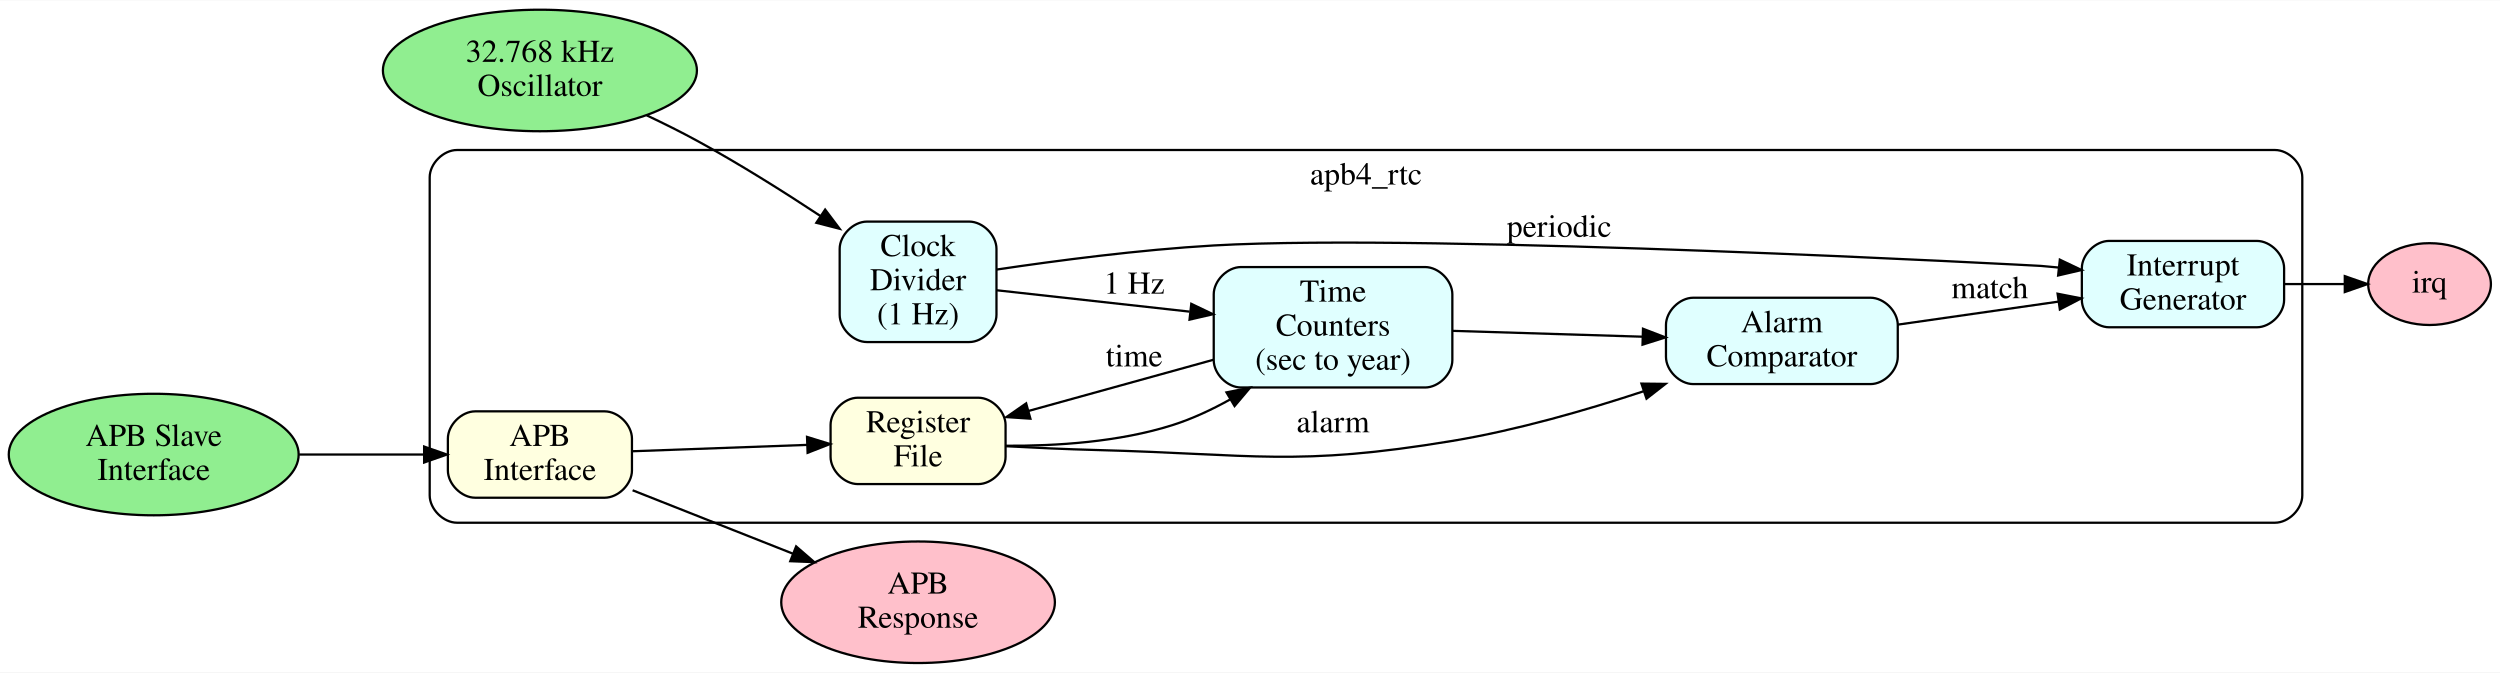
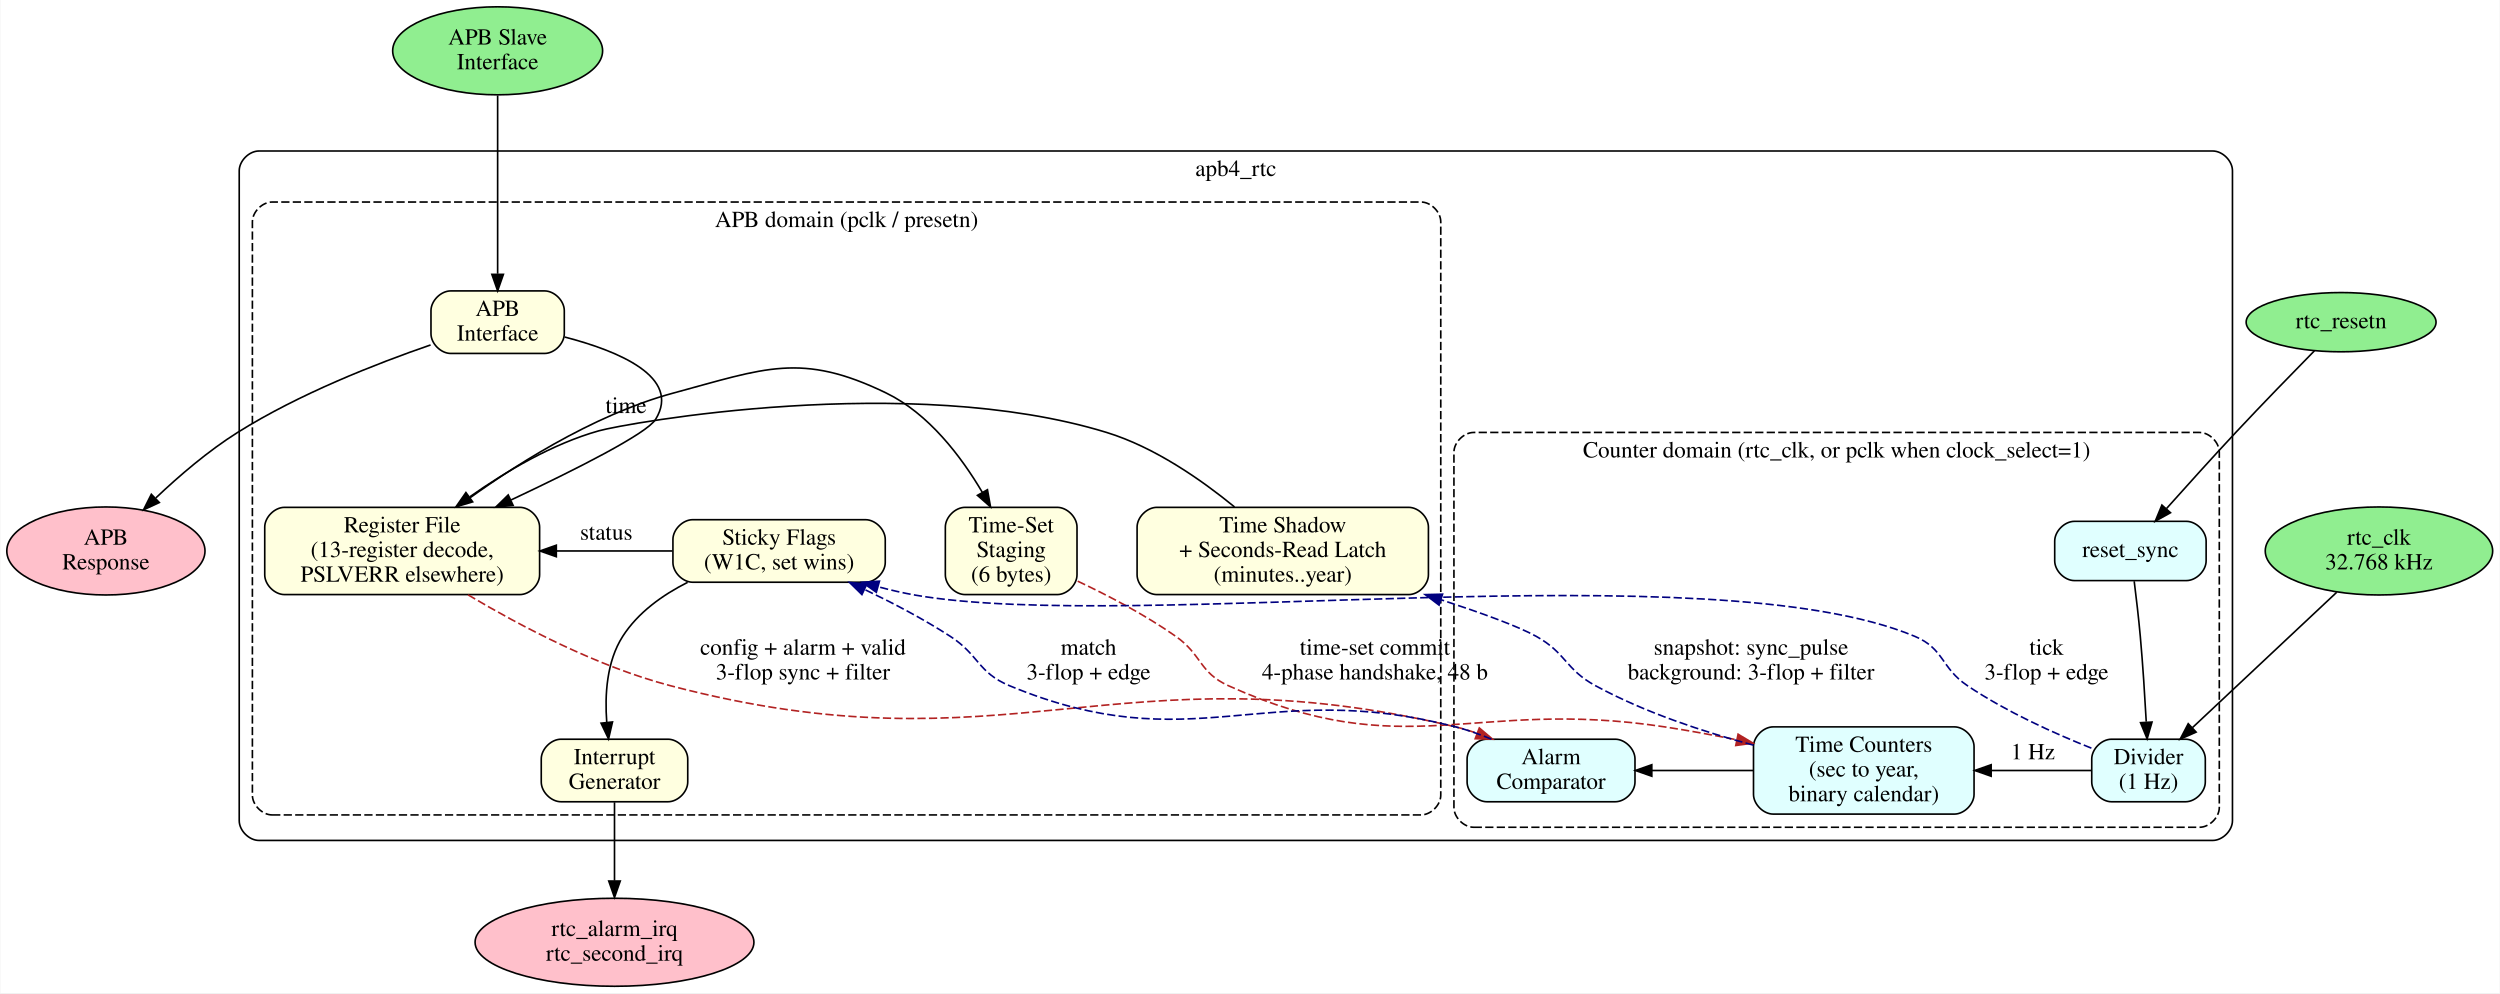
- <svg xmlns="http://www.w3.org/2000/svg" width="1100pt" height="296pt" viewBox="0.00 0.00 1100.08 295.74">
-   <g id="graph0" class="graph" transform="scale(1 1) rotate(0) translate(4 291.74)">
-     <polygon fill="white" stroke="transparent" points="-4,4 -4,-291.74 1096.08,-291.74 1096.08,4 -4,4" />
+ <svg xmlns="http://www.w3.org/2000/svg" width="1518pt" height="603pt" viewBox="0.00 0.00 1518.40 603.35">
+   <g id="graph0" class="graph" transform="scale(1 1) rotate(0) translate(4 599.35)">
+     <polygon fill="white" stroke="transparent" points="-4,4 -4,-599.35 1514.4,-599.35 1514.4,4 -4,4" />
    <g id="clust1" class="cluster">
-       <path fill="none" stroke="black" d="M197.08,-61.87C197.08,-61.87 997.08,-61.87 997.08,-61.87 1003.08,-61.87 1009.08,-67.87 1009.08,-73.87 1009.08,-73.87 1009.08,-213.87 1009.08,-213.87 1009.08,-219.87 1003.08,-225.87 997.08,-225.87 997.08,-225.87 197.08,-225.87 197.08,-225.87 191.08,-225.87 185.08,-219.87 185.08,-213.87 185.08,-213.87 185.08,-73.87 185.08,-73.87 185.08,-67.87 191.08,-61.87 197.08,-61.87" />
-       <text text-anchor="middle" x="597.08" y="-210.67" font-family="Times,serif" font-size="14.00">apb4_rtc</text>
+       <path fill="none" stroke="black" d="M153.1,-88.74C153.1,-88.74 1340.1,-88.74 1340.1,-88.74 1346.1,-88.74 1352.1,-94.74 1352.1,-100.74 1352.1,-100.74 1352.1,-495.61 1352.1,-495.61 1352.1,-501.61 1346.1,-507.61 1340.1,-507.61 1340.1,-507.61 153.1,-507.61 153.1,-507.61 147.1,-507.61 141.1,-501.61 141.1,-495.61 141.1,-495.61 141.1,-100.74 141.1,-100.74 141.1,-94.74 147.1,-88.74 153.1,-88.74" />
+       <text text-anchor="middle" x="746.6" y="-492.41" font-family="Times,serif" font-size="14.00">apb4_rtc</text>
+     </g>
+     <g id="clust2" class="cluster">
+       <path fill="none" stroke="black" stroke-dasharray="5,2" d="M161.1,-104.24C161.1,-104.24 859.1,-104.24 859.1,-104.24 865.1,-104.24 871.1,-110.24 871.1,-116.24 871.1,-116.24 871.1,-464.61 871.1,-464.61 871.1,-470.61 865.1,-476.61 859.1,-476.61 859.1,-476.61 161.1,-476.61 161.1,-476.61 155.1,-476.61 149.1,-470.61 149.1,-464.61 149.1,-464.61 149.1,-116.24 149.1,-116.24 149.1,-110.24 155.1,-104.24 161.1,-104.24" />
+       <text text-anchor="middle" x="510.1" y="-461.41" font-family="Times,serif" font-size="14.00">APB domain (pclk / presetn)</text>
+     </g>
+     <g id="clust4" class="cluster">
+       <path fill="none" stroke="black" stroke-dasharray="5,2" d="M891.1,-96.74C891.1,-96.74 1332.1,-96.74 1332.1,-96.74 1338.1,-96.74 1344.1,-102.74 1344.1,-108.74 1344.1,-108.74 1344.1,-324.61 1344.1,-324.61 1344.1,-330.61 1338.1,-336.61 1332.1,-336.61 1332.1,-336.61 891.1,-336.61 891.1,-336.61 885.1,-336.61 879.1,-330.61 879.1,-324.61 879.1,-324.61 879.1,-108.74 879.1,-108.74 879.1,-102.74 885.1,-96.74 891.1,-96.74" />
+       <text text-anchor="middle" x="1111.6" y="-321.41" font-family="Times,serif" font-size="14.00">Counter domain (rtc_clk, or pclk when clock_select=1)</text>
    </g>
    <g id="node1" class="node">
-       <ellipse fill="lightgreen" stroke="black" cx="233.58" cy="-260.87" rx="69.09" ry="26.74" />
-       <text text-anchor="middle" x="233.58" y="-264.67" font-family="Times,serif" font-size="14.00">32.768 kHz</text>
-       <text text-anchor="middle" x="233.58" y="-249.67" font-family="Times,serif" font-size="14.00">Oscillator</text>
+       <ellipse fill="lightgreen" stroke="black" cx="298.1" cy="-568.48" rx="63.78" ry="26.74" />
+       <text text-anchor="middle" x="298.1" y="-572.28" font-family="Times,serif" font-size="14.00">APB Slave</text>
+       <text text-anchor="middle" x="298.1" y="-557.28" font-family="Times,serif" font-size="14.00">Interface</text>
+     </g>
+     <g id="node4" class="node">
+       <path fill="lightyellow" stroke="black" d="M326.6,-422.61C326.6,-422.61 269.6,-422.61 269.6,-422.61 263.6,-422.61 257.6,-416.61 257.6,-410.61 257.6,-410.61 257.6,-396.61 257.6,-396.61 257.6,-390.61 263.6,-384.61 269.6,-384.61 269.6,-384.61 326.6,-384.61 326.6,-384.61 332.6,-384.61 338.6,-390.61 338.6,-396.61 338.6,-396.61 338.6,-410.61 338.6,-410.61 338.6,-416.61 332.6,-422.61 326.6,-422.61" />
+       <text text-anchor="middle" x="298.1" y="-407.41" font-family="Times,serif" font-size="14.00">APB</text>
+       <text text-anchor="middle" x="298.1" y="-392.41" font-family="Times,serif" font-size="14.00">Interface</text>
+     </g>
+     <g id="edge1" class="edge">
+       <path fill="none" stroke="black" d="M298.1,-541.31C298.1,-511.68 298.1,-463.56 298.1,-433.03" />
+       <polygon fill="black" stroke="black" points="301.6,-432.65 298.1,-422.65 294.6,-432.65 301.6,-432.65" />
+     </g>
+     <g id="node2" class="node">
+       <ellipse fill="lightgreen" stroke="black" cx="1441.1" cy="-264.61" rx="69.09" ry="26.74" />
+       <text text-anchor="middle" x="1441.1" y="-268.41" font-family="Times,serif" font-size="14.00">rtc_clk</text>
+       <text text-anchor="middle" x="1441.1" y="-253.41" font-family="Times,serif" font-size="14.00">32.768 kHz</text>
+     </g>
+     <g id="node11" class="node">
+       <path fill="lightcyan" stroke="black" d="M1323.6,-150.24C1323.6,-150.24 1278.6,-150.24 1278.6,-150.24 1272.6,-150.24 1266.6,-144.24 1266.6,-138.24 1266.6,-138.24 1266.6,-124.24 1266.6,-124.24 1266.6,-118.24 1272.6,-112.24 1278.6,-112.24 1278.6,-112.24 1323.6,-112.24 1323.6,-112.24 1329.6,-112.24 1335.6,-118.24 1335.6,-124.24 1335.6,-124.24 1335.6,-138.24 1335.6,-138.24 1335.6,-144.24 1329.6,-150.24 1323.6,-150.24" />
+       <text text-anchor="middle" x="1301.1" y="-135.04" font-family="Times,serif" font-size="14.00">Divider</text>
+       <text text-anchor="middle" x="1301.1" y="-120.04" font-family="Times,serif" font-size="14.00">(1 Hz)</text>
+     </g>
+     <g id="edge9" class="edge">
+       <path fill="none" stroke="black" d="M1415.43,-239.51C1390.53,-216.15 1352.93,-180.87 1327.72,-157.22" />
+       <polygon fill="black" stroke="black" points="1330.01,-154.56 1320.32,-150.27 1325.22,-159.67 1330.01,-154.56" />
+     </g>
+     <g id="node3" class="node">
+       <ellipse fill="lightgreen" stroke="black" cx="1418.1" cy="-403.61" rx="57.69" ry="18" />
+       <text text-anchor="middle" x="1418.1" y="-399.91" font-family="Times,serif" font-size="14.00">rtc_resetn</text>
+     </g>
+     <g id="node10" class="node">
+       <path fill="lightcyan" stroke="black" d="M1324.1,-282.61C1324.1,-282.61 1256.1,-282.61 1256.1,-282.61 1250.1,-282.61 1244.1,-276.61 1244.1,-270.61 1244.1,-270.61 1244.1,-258.61 1244.1,-258.61 1244.1,-252.61 1250.1,-246.61 1256.1,-246.61 1256.1,-246.61 1324.1,-246.61 1324.1,-246.61 1330.1,-246.61 1336.1,-252.61 1336.1,-258.61 1336.1,-258.61 1336.1,-270.61 1336.1,-270.61 1336.1,-276.61 1330.1,-282.61 1324.1,-282.61" />
+       <text text-anchor="middle" x="1290.1" y="-260.91" font-family="Times,serif" font-size="14.00">reset_sync</text>
+     </g>
+     <g id="edge10" class="edge">
+       <path fill="none" stroke="black" d="M1401.89,-386.22C1388.85,-372.97 1370.13,-353.75 1354.1,-336.61 1339.89,-321.41 1324.25,-304.07 1311.98,-290.33" />
+       <polygon fill="black" stroke="black" points="1314.45,-287.84 1305.19,-282.7 1309.23,-292.49 1314.45,-287.84" />
    </g>
    <g id="node5" class="node">
-       <path fill="lightcyan" stroke="black" d="M422.48,-194.37C422.48,-194.37 377.48,-194.37 377.48,-194.37 371.48,-194.37 365.48,-188.37 365.48,-182.37 365.48,-182.37 365.48,-153.37 365.48,-153.37 365.48,-147.37 371.48,-141.37 377.48,-141.37 377.48,-141.37 422.48,-141.37 422.48,-141.37 428.48,-141.37 434.48,-147.37 434.48,-153.37 434.48,-153.37 434.48,-182.37 434.48,-182.37 434.48,-188.37 428.48,-194.37 422.48,-194.37" />
-       <text text-anchor="middle" x="399.98" y="-179.17" font-family="Times,serif" font-size="14.00">Clock</text>
-       <text text-anchor="middle" x="399.98" y="-164.17" font-family="Times,serif" font-size="14.00">Divider</text>
-       <text text-anchor="middle" x="399.98" y="-149.17" font-family="Times,serif" font-size="14.00">(1 Hz)</text>
+       <path fill="lightyellow" stroke="black" d="M311.6,-291.11C311.6,-291.11 168.6,-291.11 168.6,-291.11 162.6,-291.11 156.6,-285.11 156.6,-279.11 156.6,-279.11 156.6,-250.11 156.6,-250.11 156.6,-244.11 162.6,-238.11 168.6,-238.11 168.6,-238.11 311.6,-238.11 311.6,-238.11 317.6,-238.11 323.6,-244.11 323.6,-250.11 323.6,-250.11 323.6,-279.11 323.6,-279.11 323.6,-285.11 317.6,-291.11 311.6,-291.11" />
+       <text text-anchor="middle" x="240.1" y="-275.91" font-family="Times,serif" font-size="14.00">Register File</text>
+       <text text-anchor="middle" x="240.1" y="-260.91" font-family="Times,serif" font-size="14.00">(13-register decode,</text>
+       <text text-anchor="middle" x="240.1" y="-245.91" font-family="Times,serif" font-size="14.00">PSLVERR elsewhere)</text>
+     </g>
+     <g id="edge2" class="edge">
+       <path fill="none" stroke="black" d="M338.81,-394.59C371.57,-386.09 409.79,-370.28 394.1,-344.61 388.77,-335.89 345.59,-314.11 306.31,-295.63" />
+       <polygon fill="black" stroke="black" points="307.5,-292.32 296.95,-291.25 304.53,-298.66 307.5,-292.32" />
+     </g>
+     <g id="node15" class="node">
+       <ellipse fill="pink" stroke="black" cx="60.1" cy="-264.61" rx="60.21" ry="26.74" />
+       <text text-anchor="middle" x="60.1" y="-268.41" font-family="Times,serif" font-size="14.00">APB</text>
+       <text text-anchor="middle" x="60.1" y="-253.41" font-family="Times,serif" font-size="14.00">Response</text>
+     </g>
+     <g id="edge3" class="edge">
+       <path fill="none" stroke="black" d="M257.36,-389.78C224.35,-378.41 177.36,-360.01 140.1,-336.61 122.32,-325.44 104.64,-310.29 90.45,-296.85" />
+       <polygon fill="black" stroke="black" points="92.56,-294.03 82.94,-289.6 87.7,-299.06 92.56,-294.03" />
+     </g>
+     <g id="node6" class="node">
+       <path fill="lightyellow" stroke="black" d="M638.1,-291.11C638.1,-291.11 582.1,-291.11 582.1,-291.11 576.1,-291.11 570.1,-285.11 570.1,-279.11 570.1,-279.11 570.1,-250.11 570.1,-250.11 570.1,-244.11 576.1,-238.11 582.1,-238.11 582.1,-238.11 638.1,-238.11 638.1,-238.11 644.1,-238.11 650.1,-244.11 650.1,-250.11 650.1,-250.11 650.1,-279.11 650.1,-279.11 650.1,-285.11 644.1,-291.11 638.1,-291.11" />
+       <text text-anchor="middle" x="610.1" y="-275.91" font-family="Times,serif" font-size="14.00">Time-Set</text>
+       <text text-anchor="middle" x="610.1" y="-260.91" font-family="Times,serif" font-size="14.00">Staging</text>
+       <text text-anchor="middle" x="610.1" y="-245.91" font-family="Times,serif" font-size="14.00">(6 bytes)</text>
    </g>
    <g id="edge4" class="edge">
-       <path fill="none" stroke="black" d="M280.59,-241.11C288.13,-237.55 295.79,-233.74 302.87,-229.87 321.13,-219.91 340.53,-207.72 357.09,-196.79" />
-       <polygon fill="black" stroke="black" points="359.09,-199.67 365.47,-191.21 355.21,-193.84 359.09,-199.67" />
+       <path fill="none" stroke="black" d="M273.42,-291.17C305.16,-314.65 355.35,-347.19 405.1,-360.61 460.46,-375.54 482.49,-385.58 534.1,-360.61 560,-348.08 579.76,-321.96 592.63,-300.13" />
+       <polygon fill="black" stroke="black" points="595.69,-301.83 597.56,-291.4 589.6,-298.39 595.69,-301.83" />
    </g>
-     <g id="node2" class="node">
-       <ellipse fill="lightgreen" stroke="black" cx="63.64" cy="-91.87" rx="63.78" ry="26.74" />
-       <text text-anchor="middle" x="63.64" y="-95.67" font-family="Times,serif" font-size="14.00">APB Slave</text>
-       <text text-anchor="middle" x="63.64" y="-80.67" font-family="Times,serif" font-size="14.00">Interface</text>
+     <g id="node13" class="node">
+       <path fill="lightcyan" stroke="black" d="M977.1,-150.24C977.1,-150.24 899.1,-150.24 899.1,-150.24 893.1,-150.24 887.1,-144.24 887.1,-138.24 887.1,-138.24 887.1,-124.24 887.1,-124.24 887.1,-118.24 893.1,-112.24 899.1,-112.24 899.1,-112.24 977.1,-112.24 977.1,-112.24 983.1,-112.24 989.1,-118.24 989.1,-124.24 989.1,-124.24 989.1,-138.24 989.1,-138.24 989.1,-144.24 983.1,-150.24 977.1,-150.24" />
+       <text text-anchor="middle" x="938.1" y="-135.04" font-family="Times,serif" font-size="14.00">Alarm</text>
+       <text text-anchor="middle" x="938.1" y="-120.04" font-family="Times,serif" font-size="14.00">Comparator</text>
    </g>
-     <g id="node3" class="node">
-       <path fill="lightyellow" stroke="black" d="M262.08,-110.87C262.08,-110.87 205.08,-110.87 205.08,-110.87 199.08,-110.87 193.08,-104.87 193.08,-98.87 193.08,-98.87 193.08,-84.87 193.08,-84.87 193.08,-78.87 199.08,-72.87 205.08,-72.87 205.08,-72.87 262.08,-72.87 262.08,-72.87 268.08,-72.87 274.08,-78.87 274.08,-84.87 274.08,-84.87 274.08,-98.87 274.08,-98.87 274.08,-104.87 268.08,-110.87 262.08,-110.87" />
-       <text text-anchor="middle" x="233.58" y="-95.67" font-family="Times,serif" font-size="14.00">APB</text>
-       <text text-anchor="middle" x="233.58" y="-80.67" font-family="Times,serif" font-size="14.00">Interface</text>
+     <g id="edge14" class="edge">
+       <path fill="none" stroke="firebrick" stroke-dasharray="5,2" d="M280.14,-237.93C312.07,-218.93 358.64,-194.4 403.1,-182.74 608.45,-128.89 673.56,-206.82 880.1,-157.74 884.43,-156.71 888.85,-155.37 893.2,-153.84" />
+       <polygon fill="firebrick" stroke="firebrick" points="894.52,-157.09 902.61,-150.24 892.02,-150.55 894.52,-157.09" />
+       <text text-anchor="middle" x="483.6" y="-201.54" font-family="Times,serif" font-size="14.00">config + alarm + valid</text>
+       <text text-anchor="middle" x="483.6" y="-186.54" font-family="Times,serif" font-size="14.00">3-flop sync + filter</text>
    </g>
-     <g id="edge1" class="edge">
-       <path fill="none" stroke="black" d="M127.65,-91.87C145.69,-91.87 165.1,-91.87 182.26,-91.87" />
-       <polygon fill="black" stroke="black" points="182.63,-95.37 192.63,-91.87 182.63,-88.37 182.63,-95.37" />
+     <g id="node12" class="node">
+       <path fill="lightcyan" stroke="black" d="M1183.1,-157.74C1183.1,-157.74 1073.1,-157.74 1073.1,-157.74 1067.1,-157.74 1061.1,-151.74 1061.1,-145.74 1061.1,-145.74 1061.1,-116.74 1061.1,-116.74 1061.1,-110.74 1067.1,-104.74 1073.1,-104.74 1073.1,-104.74 1183.1,-104.74 1183.1,-104.74 1189.1,-104.74 1195.1,-110.74 1195.1,-116.74 1195.1,-116.74 1195.1,-145.74 1195.1,-145.74 1195.1,-151.74 1189.1,-157.74 1183.1,-157.74" />
+       <text text-anchor="middle" x="1128.1" y="-142.54" font-family="Times,serif" font-size="14.00">Time Counters</text>
+       <text text-anchor="middle" x="1128.1" y="-127.54" font-family="Times,serif" font-size="14.00">(sec to year,</text>
+       <text text-anchor="middle" x="1128.1" y="-112.54" font-family="Times,serif" font-size="14.00">binary calendar)</text>
    </g>
-     <g id="node4" class="node">
-       <path fill="lightyellow" stroke="black" d="M426.48,-116.87C426.48,-116.87 373.48,-116.87 373.48,-116.87 367.48,-116.87 361.48,-110.87 361.48,-104.87 361.48,-104.87 361.48,-90.87 361.48,-90.87 361.48,-84.87 367.48,-78.87 373.48,-78.87 373.48,-78.87 426.48,-78.87 426.48,-78.87 432.48,-78.87 438.48,-84.87 438.48,-90.87 438.48,-90.87 438.48,-104.87 438.48,-104.87 438.48,-110.87 432.48,-116.87 426.48,-116.87" />
-       <text text-anchor="middle" x="399.98" y="-101.67" font-family="Times,serif" font-size="14.00">Register</text>
-       <text text-anchor="middle" x="399.98" y="-86.67" font-family="Times,serif" font-size="14.00">File</text>
+     <g id="edge15" class="edge">
+       <path fill="none" stroke="firebrick" stroke-dasharray="5,2" d="M650.52,-246.25C669.34,-237.38 691.61,-225.72 710.1,-212.74 726.06,-201.54 724.33,-190.75 742.1,-182.74 849.95,-134.11 890.15,-175.52 1007.1,-157.74 1021.33,-155.58 1036.4,-152.8 1050.9,-149.87" />
+       <polygon fill="firebrick" stroke="firebrick" points="1051.74,-153.28 1060.83,-147.83 1050.33,-146.42 1051.74,-153.28" />
+       <text text-anchor="middle" x="831.1" y="-201.54" font-family="Times,serif" font-size="14.00">time-set commit</text>
+       <text text-anchor="middle" x="831.1" y="-186.54" font-family="Times,serif" font-size="14.00">4-phase handshake, 48 b</text>
    </g>
-     <g id="edge2" class="edge">
-       <path fill="none" stroke="black" d="M274.37,-93.32C297.49,-94.17 326.76,-95.23 351.13,-96.12" />
-       <polygon fill="black" stroke="black" points="351.12,-99.63 361.24,-96.49 351.37,-92.63 351.12,-99.63" />
+     <g id="node7" class="node">
+       <path fill="lightyellow" stroke="black" d="M851.6,-291.11C851.6,-291.11 698.6,-291.11 698.6,-291.11 692.6,-291.11 686.6,-285.11 686.6,-279.11 686.6,-279.11 686.6,-250.11 686.6,-250.11 686.6,-244.11 692.6,-238.11 698.6,-238.11 698.6,-238.11 851.6,-238.11 851.6,-238.11 857.6,-238.11 863.6,-244.11 863.6,-250.11 863.6,-250.11 863.6,-279.11 863.6,-279.11 863.6,-285.11 857.6,-291.11 851.6,-291.11" />
+       <text text-anchor="middle" x="775.1" y="-275.91" font-family="Times,serif" font-size="14.00">Time Shadow</text>
+       <text text-anchor="middle" x="775.1" y="-260.91" font-family="Times,serif" font-size="14.00">+ Seconds-Read Latch</text>
+       <text text-anchor="middle" x="775.1" y="-245.91" font-family="Times,serif" font-size="14.00">(minutes..year)</text>
    </g>
-     <g id="node10" class="node">
-       <ellipse fill="pink" stroke="black" cx="399.98" cy="-26.87" rx="60.21" ry="26.74" />
-       <text text-anchor="middle" x="399.98" y="-30.67" font-family="Times,serif" font-size="14.00">APB</text>
-       <text text-anchor="middle" x="399.98" y="-15.67" font-family="Times,serif" font-size="14.00">Response</text>
+     <g id="edge5" class="edge">
+       <path fill="none" stroke="black" d="M745.8,-291.35C725.59,-307.91 697.21,-327.67 668.1,-336.61 548.28,-373.41 375.42,-342.06 359.6,-337.61 331.3,-329.65 303.07,-312.92 281.16,-297.48" />
+       <polygon fill="black" stroke="black" points="282.93,-294.44 272.78,-291.42 278.83,-300.12 282.93,-294.44" />
+       <text text-anchor="middle" x="376.1" y="-348.41" font-family="Times,serif" font-size="14.00">time</text>
    </g>
-     <g id="edge3" class="edge">
-       <path fill="none" stroke="black" d="M274.37,-76.14C295.59,-67.75 321.99,-57.31 345.02,-48.2" />
-       <polygon fill="black" stroke="black" points="346.32,-51.45 354.33,-44.52 343.74,-44.94 346.32,-51.45" />
-     </g>
-     <g id="node6" class="node">
-       <path fill="lightcyan" stroke="black" d="M623.08,-174.37C623.08,-174.37 542.08,-174.37 542.08,-174.37 536.08,-174.37 530.08,-168.37 530.08,-162.37 530.08,-162.37 530.08,-133.37 530.08,-133.37 530.08,-127.37 536.08,-121.37 542.08,-121.37 542.08,-121.37 623.08,-121.37 623.08,-121.37 629.08,-121.37 635.08,-127.37 635.08,-133.37 635.08,-133.37 635.08,-162.37 635.08,-162.37 635.08,-168.37 629.08,-174.37 623.08,-174.37" />
-       <text text-anchor="middle" x="582.58" y="-159.17" font-family="Times,serif" font-size="14.00">Time</text>
-       <text text-anchor="middle" x="582.58" y="-144.17" font-family="Times,serif" font-size="14.00">Counters</text>
-       <text text-anchor="middle" x="582.58" y="-129.17" font-family="Times,serif" font-size="14.00">(sec to year)</text>
+     <g id="node8" class="node">
+       <path fill="lightyellow" stroke="black" d="M521.6,-283.61C521.6,-283.61 416.6,-283.61 416.6,-283.61 410.6,-283.61 404.6,-277.61 404.6,-271.61 404.6,-271.61 404.6,-257.61 404.6,-257.61 404.6,-251.61 410.6,-245.61 416.6,-245.61 416.6,-245.61 521.6,-245.61 521.6,-245.61 527.6,-245.61 533.6,-251.61 533.6,-257.61 533.6,-257.61 533.6,-271.61 533.6,-271.61 533.6,-277.61 527.6,-283.61 521.6,-283.61" />
+       <text text-anchor="middle" x="469.1" y="-268.41" font-family="Times,serif" font-size="14.00">Sticky Flags</text>
+       <text text-anchor="middle" x="469.1" y="-253.41" font-family="Times,serif" font-size="14.00">(W1C, set wins)</text>
    </g>
    <g id="edge6" class="edge">
-       <path fill="none" stroke="black" d="M438.59,-95.74C460.52,-95.6 488.42,-97.33 512.08,-104.87 520.63,-107.59 529.19,-111.59 537.24,-116.07" />
-       <polygon fill="black" stroke="black" points="535.69,-119.22 546.08,-121.29 539.25,-113.2 535.69,-119.22" />
+       <path fill="none" stroke="black" d="M404.33,-264.61C382.43,-264.61 357.51,-264.61 333.82,-264.61" />
+       <polygon fill="black" stroke="black" points="333.75,-261.11 323.75,-264.61 333.75,-268.11 333.75,-261.11" />
+       <text text-anchor="middle" x="364.1" y="-271.41" font-family="Times,serif" font-size="14.00">status</text>
    </g>
-     <g id="node7" class="node">
-       <path fill="lightcyan" stroke="black" d="M819.08,-160.87C819.08,-160.87 741.08,-160.87 741.08,-160.87 735.08,-160.87 729.08,-154.87 729.08,-148.87 729.08,-148.87 729.08,-134.87 729.08,-134.87 729.08,-128.87 735.08,-122.87 741.08,-122.87 741.08,-122.87 819.08,-122.87 819.08,-122.87 825.08,-122.87 831.08,-128.87 831.08,-134.87 831.08,-134.87 831.08,-148.87 831.08,-148.87 831.08,-154.87 825.08,-160.87 819.08,-160.87" />
-       <text text-anchor="middle" x="780.08" y="-145.67" font-family="Times,serif" font-size="14.00">Alarm</text>
-       <text text-anchor="middle" x="780.08" y="-130.67" font-family="Times,serif" font-size="14.00">Comparator</text>
+     <g id="node9" class="node">
+       <path fill="lightyellow" stroke="black" d="M401.6,-150.24C401.6,-150.24 336.6,-150.24 336.6,-150.24 330.6,-150.24 324.6,-144.24 324.6,-138.24 324.6,-138.24 324.6,-124.24 324.6,-124.24 324.6,-118.24 330.6,-112.24 336.6,-112.24 336.6,-112.24 401.6,-112.24 401.6,-112.24 407.6,-112.24 413.6,-118.24 413.6,-124.24 413.6,-124.24 413.6,-138.24 413.6,-138.24 413.6,-144.24 407.6,-150.24 401.6,-150.24" />
+       <text text-anchor="middle" x="369.1" y="-135.04" font-family="Times,serif" font-size="14.00">Interrupt</text>
+       <text text-anchor="middle" x="369.1" y="-120.04" font-family="Times,serif" font-size="14.00">Generator</text>
    </g>
-     <g id="edge9" class="edge">
-       <path fill="none" stroke="black" d="M438.61,-95.53C451.16,-94.85 465.22,-94.2 478.08,-93.87 547.86,-92.06 566.22,-86.44 635.08,-97.87 663.32,-102.56 693.75,-111.29 719.33,-119.74" />
-       <polygon fill="black" stroke="black" points="718.29,-123.08 728.88,-122.96 720.52,-116.45 718.29,-123.08" />
-       <text text-anchor="middle" x="582.58" y="-101.67" font-family="Times,serif" font-size="14.00">alarm</text>
+     <g id="edge7" class="edge">
+       <path fill="none" stroke="black" d="M413.54,-245.56C398.29,-237.87 383.4,-227.23 374.1,-212.74 364.3,-197.47 363.14,-177.02 364.39,-160.56" />
+       <polygon fill="black" stroke="black" points="367.89,-160.73 365.49,-150.41 360.93,-159.98 367.89,-160.73" />
    </g>
-     <g id="edge5" class="edge">
-       <path fill="none" stroke="black" d="M434.52,-164.16C458.33,-161.52 490.98,-157.9 519.47,-154.75" />
-       <polygon fill="black" stroke="black" points="520.2,-158.19 529.75,-153.61 519.43,-151.23 520.2,-158.19" />
-       <text text-anchor="middle" x="495.08" y="-162.67" font-family="Times,serif" font-size="14.00">1 Hz</text>
+     <g id="node14" class="node">
+       <ellipse fill="pink" stroke="black" cx="369.1" cy="-26.87" rx="84.71" ry="26.74" />
+       <text text-anchor="middle" x="369.1" y="-30.67" font-family="Times,serif" font-size="14.00">rtc_alarm_irq</text>
+       <text text-anchor="middle" x="369.1" y="-15.67" font-family="Times,serif" font-size="14.00">rtc_second_irq</text>
    </g>
-     <g id="node8" class="node">
-       <path fill="lightcyan" stroke="black" d="M989.08,-185.87C989.08,-185.87 924.08,-185.87 924.08,-185.87 918.08,-185.87 912.08,-179.87 912.08,-173.87 912.08,-173.87 912.08,-159.87 912.08,-159.87 912.08,-153.87 918.08,-147.87 924.08,-147.87 924.08,-147.87 989.08,-147.87 989.08,-147.87 995.08,-147.87 1001.08,-153.87 1001.08,-159.87 1001.08,-159.87 1001.08,-173.87 1001.08,-173.87 1001.08,-179.87 995.08,-185.87 989.08,-185.87" />
-       <text text-anchor="middle" x="956.58" y="-170.67" font-family="Times,serif" font-size="14.00">Interrupt</text>
-       <text text-anchor="middle" x="956.58" y="-155.67" font-family="Times,serif" font-size="14.00">Generator</text>
+     <g id="edge8" class="edge">
+       <path fill="none" stroke="black" d="M369.1,-111.94C369.1,-98.73 369.1,-80.45 369.1,-64.31" />
+       <polygon fill="black" stroke="black" points="372.6,-64.09 369.1,-54.09 365.6,-64.09 372.6,-64.09" />
    </g>
    <g id="edge11" class="edge">
-       <path fill="none" stroke="black" d="M434.57,-173.27C460.56,-177.14 497.5,-182 530.08,-183.87 626.29,-189.4 893.68,-174.9 894.08,-174.87 896.62,-174.66 899.21,-174.42 901.82,-174.16" />
-       <polygon fill="black" stroke="black" points="902.39,-177.62 911.96,-173.06 901.64,-170.66 902.39,-177.62" />
-       <text text-anchor="middle" x="682.08" y="-187.67" font-family="Times,serif" font-size="14.00">periodic</text>
+       <path fill="none" stroke="black" d="M1292.4,-246.21C1293.63,-236.4 1295.1,-223.9 1296.1,-212.74 1297.65,-195.57 1298.86,-176.3 1299.71,-160.91" />
+       <polygon fill="black" stroke="black" points="1303.23,-160.66 1300.26,-150.49 1296.24,-160.29 1303.23,-160.66" />
    </g>
-     <g id="edge7" class="edge">
-       <path fill="none" stroke="black" d="M530.07,-133.61C504.41,-126.51 473.59,-117.97 448.5,-111.03" />
-       <polygon fill="black" stroke="black" points="449.41,-107.65 438.84,-108.35 447.54,-114.39 449.41,-107.65" />
-       <text text-anchor="middle" x="495.08" y="-130.67" font-family="Times,serif" font-size="14.00">time</text>
-     </g>
-     <g id="edge8" class="edge">
-       <path fill="none" stroke="black" d="M635.2,-146.29C660.88,-145.5 692.07,-144.54 718.84,-143.72" />
-       <polygon fill="black" stroke="black" points="718.97,-147.22 728.86,-143.41 718.76,-140.22 718.97,-147.22" />
-     </g>
-     <g id="edge10" class="edge">
-       <path fill="none" stroke="black" d="M831.08,-149.03C853.18,-152.2 879.2,-155.93 901.72,-159.15" />
-       <polygon fill="black" stroke="black" points="901.4,-162.64 911.8,-160.6 902.4,-155.71 901.4,-162.64" />
-       <text text-anchor="middle" x="871.58" y="-160.67" font-family="Times,serif" font-size="14.00">match</text>
-     </g>
-     <g id="node9" class="node">
-       <ellipse fill="pink" stroke="black" cx="1065.08" cy="-166.87" rx="27" ry="18" />
-       <text text-anchor="middle" x="1065.08" y="-163.17" font-family="Times,serif" font-size="14.00">irq</text>
+     <g id="edge17" class="edge">
+       <path fill="none" stroke="navy" stroke-dasharray="5,2" d="M1266.39,-144.81C1243.95,-153.74 1214.65,-166.92 1191.1,-182.74 1174.92,-193.61 1177.08,-205.2 1159.1,-212.74 1034.61,-264.96 685.12,-214.68 552.1,-237.74 544.66,-239.03 536.95,-240.81 529.37,-242.83" />
+       <polygon fill="navy" stroke="navy" points="528.18,-239.52 519.51,-245.6 530.08,-246.26 528.18,-239.52" />
+       <text text-anchor="middle" x="1239.1" y="-201.54" font-family="Times,serif" font-size="14.00">tick</text>
+       <text text-anchor="middle" x="1239.1" y="-186.54" font-family="Times,serif" font-size="14.00">3-flop + edge</text>
    </g>
    <g id="edge12" class="edge">
-       <path fill="none" stroke="black" d="M1001.21,-166.87C1010.03,-166.87 1019.21,-166.87 1027.75,-166.87" />
-       <polygon fill="black" stroke="black" points="1027.78,-170.37 1037.78,-166.87 1027.78,-163.37 1027.78,-170.37" />
+       <path fill="none" stroke="black" d="M1266.51,-131.24C1248.96,-131.24 1226.88,-131.24 1205.55,-131.24" />
+       <polygon fill="black" stroke="black" points="1205.49,-127.74 1195.49,-131.24 1205.49,-134.74 1205.49,-127.74" />
+       <text text-anchor="middle" x="1230.85" y="-138.04" font-family="Times,serif" font-size="14.00">1 Hz</text>
+     </g>
+     <g id="edge16" class="edge">
+       <path fill="none" stroke="navy" stroke-dasharray="5,2" d="M1061.08,-146.63C1030.66,-154.74 994.91,-166.55 965.1,-182.74 946.8,-192.68 947.31,-202.63 929.1,-212.74 918.02,-218.89 895.68,-227.01 871.37,-234.95" />
+       <polygon fill="navy" stroke="navy" points="870.06,-231.7 861.61,-238.1 872.2,-238.36 870.06,-231.7" />
+       <text text-anchor="middle" x="1059.6" y="-201.54" font-family="Times,serif" font-size="14.00">snapshot: sync_pulse</text>
+       <text text-anchor="middle" x="1059.6" y="-186.54" font-family="Times,serif" font-size="14.00">background: 3-flop + filter</text>
+     </g>
+     <g id="edge13" class="edge">
+       <path fill="none" stroke="black" d="M1060.88,-131.24C1040.38,-131.24 1019.88,-131.24 999.38,-131.24" />
+       <polygon fill="black" stroke="black" points="999.32,-127.74 989.32,-131.24 999.31,-134.74 999.32,-127.74" />
+     </g>
+     <g id="edge18" class="edge">
+       <path fill="none" stroke="navy" stroke-dasharray="5,2" d="M901.92,-150.27C894.83,-153.19 887.35,-155.87 880.1,-157.74 763,-188.03 720.82,-136.38 609.1,-182.74 589.87,-190.72 590.58,-201.42 573.1,-212.74 556.88,-223.25 538.16,-233.05 521.12,-241.18" />
+       <polygon fill="navy" stroke="navy" points="519.42,-238.11 511.85,-245.52 522.39,-244.45 519.42,-238.11" />
+       <text text-anchor="middle" x="657.1" y="-201.54" font-family="Times,serif" font-size="14.00">match</text>
+       <text text-anchor="middle" x="657.1" y="-186.54" font-family="Times,serif" font-size="14.00">3-flop + edge</text>
    </g>
  </g>
</svg>
